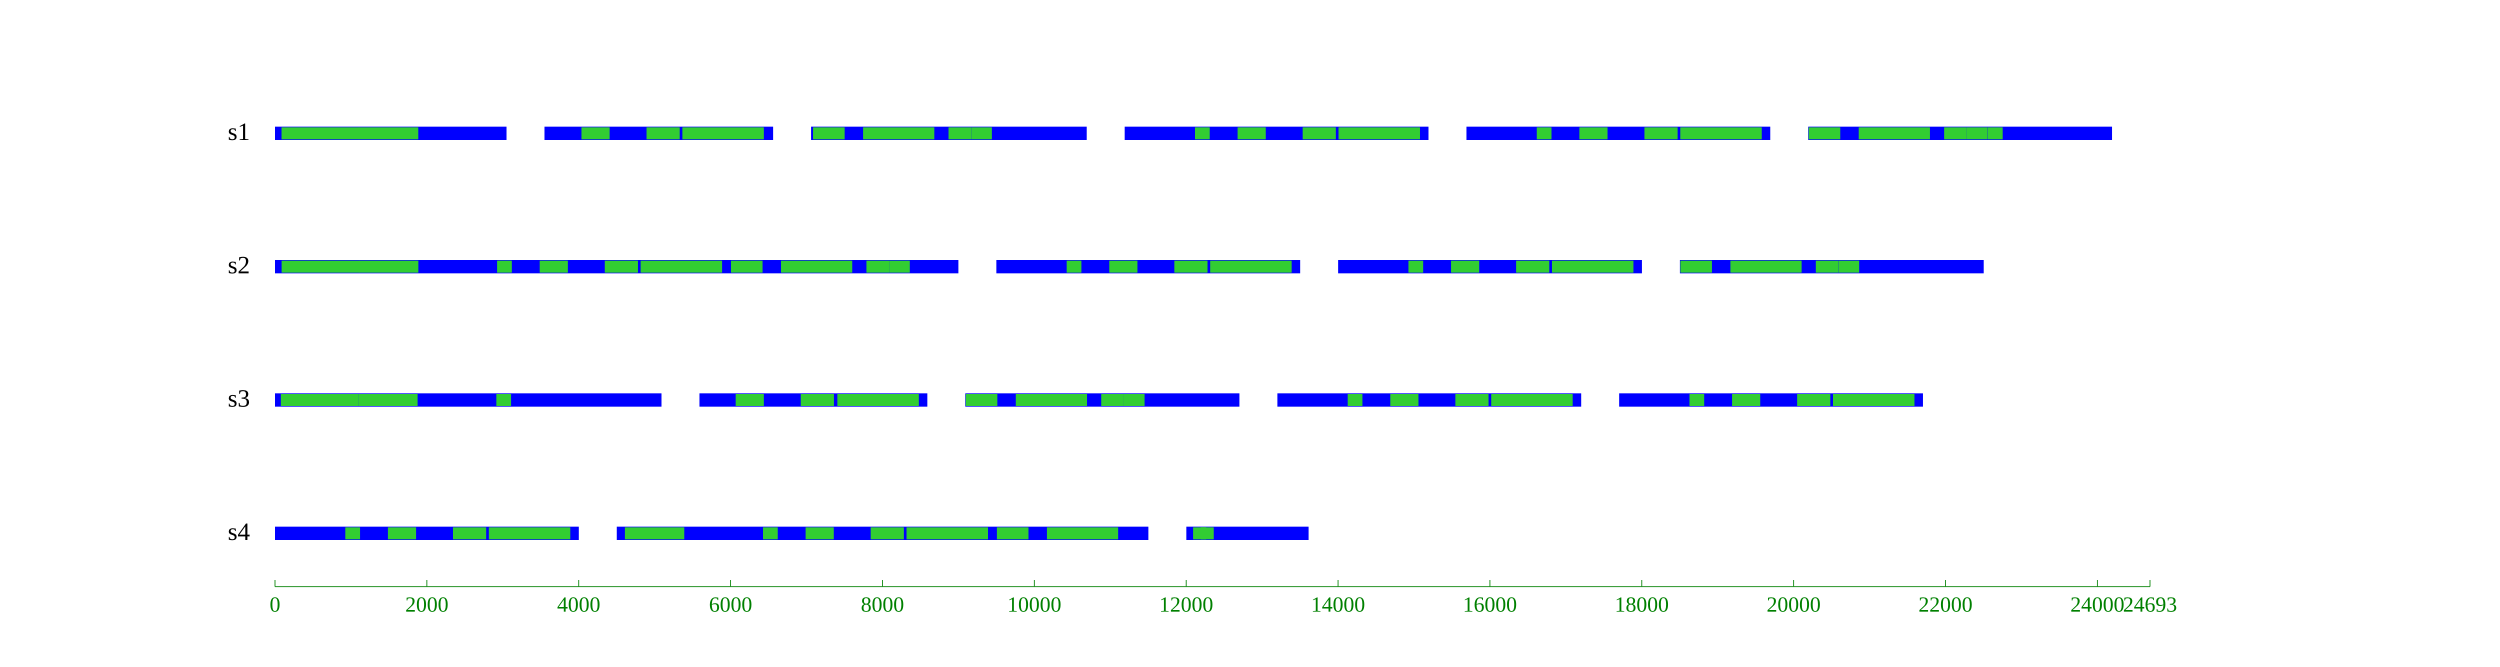
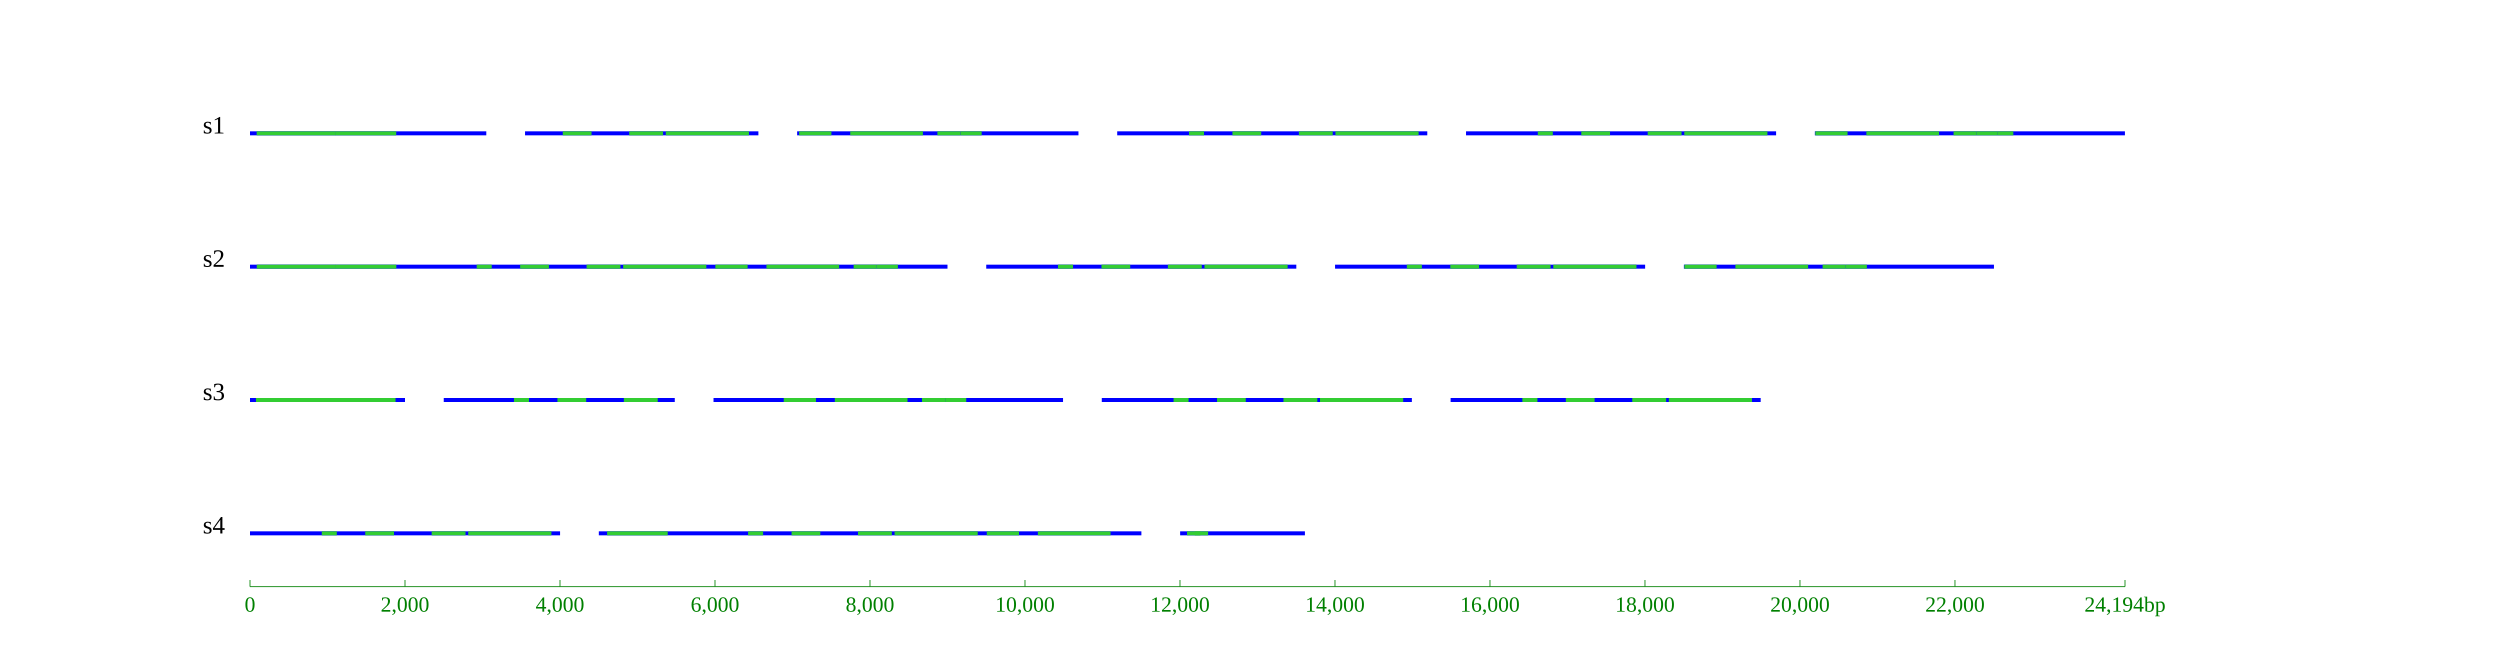
- <svg xmlns="http://www.w3.org/2000/svg" version="1.1" width="1500" height="400">
-   <text x="150" y="84" font-size="15px" fill="black" text-anchor="end">s1</text>
-   <text x="150" y="164" font-size="15px" fill="black" text-anchor="end">s2</text>
-   <text x="150" y="244" font-size="15px" fill="black" text-anchor="end">s3</text>
-   <text x="150" y="324" font-size="15px" fill="black" text-anchor="end">s4</text>
-   <line x1="165" y1="352" x2="1290" y2="352" style="stroke:green;stroke-width:0.5" />
-   <line x1="165" y1="348" x2="165" y2="352" style="stroke:green;stroke-width:0.5;opacity:1" />
-   <text x="165" y="367" font-size="13px" fill="green" text-anchor="middle" font-family="Times New Roman">0</text>
-   <line x1="256.119" y1="348" x2="256.119" y2="352" style="stroke:green;stroke-width:0.5;opacity:1" />
-   <text x="256.119" y="367" font-size="13px" fill="green" text-anchor="middle" font-family="Times New Roman">2000</text>
-   <line x1="347.238" y1="348" x2="347.238" y2="352" style="stroke:green;stroke-width:0.5;opacity:1" />
-   <text x="347.238" y="367" font-size="13px" fill="green" text-anchor="middle" font-family="Times New Roman">4000</text>
-   <line x1="438.357" y1="348" x2="438.357" y2="352" style="stroke:green;stroke-width:0.5;opacity:1" />
-   <text x="438.357" y="367" font-size="13px" fill="green" text-anchor="middle" font-family="Times New Roman">6000</text>
-   <line x1="529.476" y1="348" x2="529.476" y2="352" style="stroke:green;stroke-width:0.5;opacity:1" />
-   <text x="529.476" y="367" font-size="13px" fill="green" text-anchor="middle" font-family="Times New Roman">8000</text>
-   <line x1="620.595" y1="348" x2="620.595" y2="352" style="stroke:green;stroke-width:0.5;opacity:1" />
-   <text x="620.595" y="367" font-size="13px" fill="green" text-anchor="middle" font-family="Times New Roman">10000</text>
-   <line x1="711.714" y1="348" x2="711.714" y2="352" style="stroke:green;stroke-width:0.5;opacity:1" />
-   <text x="711.714" y="367" font-size="13px" fill="green" text-anchor="middle" font-family="Times New Roman">12000</text>
-   <line x1="802.833" y1="348" x2="802.833" y2="352" style="stroke:green;stroke-width:0.5;opacity:1" />
-   <text x="802.833" y="367" font-size="13px" fill="green" text-anchor="middle" font-family="Times New Roman">14000</text>
-   <line x1="893.952" y1="348" x2="893.952" y2="352" style="stroke:green;stroke-width:0.5;opacity:1" />
-   <text x="893.952" y="367" font-size="13px" fill="green" text-anchor="middle" font-family="Times New Roman">16000</text>
-   <line x1="985.07" y1="348" x2="985.07" y2="352" style="stroke:green;stroke-width:0.5;opacity:1" />
-   <text x="985.07" y="367" font-size="13px" fill="green" text-anchor="middle" font-family="Times New Roman">18000</text>
-   <line x1="1076.189" y1="348" x2="1076.189" y2="352" style="stroke:green;stroke-width:0.5;opacity:1" />
-   <text x="1076.189" y="367" font-size="13px" fill="green" text-anchor="middle" font-family="Times New Roman">20000</text>
-   <line x1="1167.308" y1="348" x2="1167.308" y2="352" style="stroke:green;stroke-width:0.5;opacity:1" />
-   <text x="1167.308" y="367" font-size="13px" fill="green" text-anchor="middle" font-family="Times New Roman">22000</text>
-   <line x1="1258.427" y1="348" x2="1258.427" y2="352" style="stroke:green;stroke-width:0.5;opacity:1" />
-   <text x="1258.427" y="367" font-size="13px" fill="green" text-anchor="middle" font-family="Times New Roman">24000</text>
-   <line x1="1290" y1="348" x2="1290" y2="352" style="stroke:green;stroke-width:0.5;opacity:1" />
-   <text x="1290" y="367" font-size="13px" fill="green" text-anchor="middle" font-family="Times New Roman">24693</text>
-   <g>
-     <rect x="165" y="76" width="138.911" height="8" style="fill:blue" />
-   </g>
-   <g>
-     <rect x="326.691" y="76" width="137.18" height="8" style="fill:blue" />
-   </g>
-   <g>
-     <rect x="486.65" y="76" width="165.381" height="8" style="fill:blue" />
-   </g>
-   <g>
-     <rect x="674.81" y="76" width="182.283" height="8" style="fill:blue" />
-   </g>
-   <g>
-     <rect x="879.874" y="76" width="182.283" height="8" style="fill:blue" />
-   </g>
-   <g>
-     <rect x="1084.937" y="76" width="182.283" height="8" style="fill:blue" />
-   </g>
-   <g>
-     <rect x="165" y="156" width="410.035" height="8" style="fill:blue" />
-   </g>
-   <g>
-     <rect x="597.815" y="156" width="182.283" height="8" style="fill:blue" />
-   </g>
-   <g>
-     <rect x="802.878" y="156" width="182.283" height="8" style="fill:blue" />
-   </g>
-   <g>
-     <rect x="1007.941" y="156" width="182.283" height="8" style="fill:blue" />
-   </g>
-   <g>
-     <rect x="165" y="236" width="231.898" height="8" style="fill:blue" />
-   </g>
-   <g>
-     <rect x="419.677" y="236" width="136.724" height="8" style="fill:blue" />
-   </g>
-   <g>
-     <rect x="579.181" y="236" width="164.47" height="8" style="fill:blue" />
-   </g>
-   <g>
-     <rect x="766.431" y="236" width="182.283" height="8" style="fill:blue" />
-   </g>
-   <g>
-     <rect x="971.494" y="236" width="182.283" height="8" style="fill:blue" />
-   </g>
-   <g>
-     <rect x="165" y="316" width="182.283" height="8" style="fill:blue" />
-   </g>
-   <g>
-     <rect x="370.063" y="316" width="318.962" height="8" style="fill:blue" />
-   </g>
-   <g>
-     <rect x="711.805" y="316" width="73.351" height="8" style="fill:blue" />
-   </g>
-   <g style="fill:none">
-     <polygon points="168.918,76.4 168.918,83.6 215.48,83.6 215.48,76.4 " style="fill:rgb(50,205,50);stroke:black;stroke-width:0;opacity:1" />
-   </g>
-   <g style="fill:none">
-     <polygon points="215.343,76.4 215.343,83.6 250.971,83.6 250.971,76.4 " style="fill:rgb(50,205,50);stroke:black;stroke-width:0;opacity:1" />
-   </g>
-   <g style="fill:none">
-     <polygon points="348.878,76.4 348.878,83.6 365.781,83.6 365.781,76.4 " style="fill:rgb(50,205,50);stroke:black;stroke-width:0;opacity:1" />
-   </g>
-   <g style="fill:none">
-     <polygon points="387.922,76.4 387.922,83.6 407.832,83.6 407.832,76.4 " style="fill:rgb(50,205,50);stroke:black;stroke-width:0;opacity:1" />
-   </g>
-   <g style="fill:none">
-     <polygon points="409.427,76.4 409.427,83.6 458.312,83.6 458.312,76.4 " style="fill:rgb(50,205,50);stroke:black;stroke-width:0;opacity:1" />
-   </g>
-   <g style="fill:none">
-     <polygon points="487.834,76.4 487.834,83.6 506.787,83.6 506.787,76.4 " style="fill:rgb(50,205,50);stroke:black;stroke-width:0;opacity:1" />
-   </g>
-   <g style="fill:none">
-     <polygon points="517.858,76.4 517.858,83.6 560.593,83.6 560.593,76.4 " style="fill:rgb(50,205,50);stroke:black;stroke-width:0;opacity:1" />
-   </g>
-   <g style="fill:none">
-     <polygon points="569.113,76.4 569.113,83.6 582.735,83.6 582.735,76.4 " style="fill:rgb(50,205,50);stroke:black;stroke-width:0;opacity:1" />
-   </g>
-   <g style="fill:none">
-     <polygon points="582.735,76.4 582.735,83.6 595.127,83.6 595.127,76.4 " style="fill:rgb(50,205,50);stroke:black;stroke-width:0;opacity:1" />
-   </g>
-   <g style="fill:none">
-     <polygon points="716.999,76.4 716.999,83.6 725.837,83.6 725.837,76.4 " style="fill:rgb(50,205,50);stroke:black;stroke-width:0;opacity:1" />
-   </g>
-   <g style="fill:none">
-     <polygon points="742.557,76.4 742.557,83.6 759.46,83.6 759.46,76.4 " style="fill:rgb(50,205,50);stroke:black;stroke-width:0;opacity:1" />
-   </g>
-   <g style="fill:none">
-     <polygon points="781.602,76.4 781.602,83.6 801.511,83.6 801.511,76.4 " style="fill:rgb(50,205,50);stroke:black;stroke-width:0;opacity:1" />
-   </g>
-   <g style="fill:none">
-     <polygon points="803.106,76.4 803.106,83.6 851.991,83.6 851.991,76.4 " style="fill:rgb(50,205,50);stroke:black;stroke-width:0;opacity:1" />
-   </g>
-   <g style="fill:none">
-     <polygon points="922.062,76.4 922.062,83.6 930.9,83.6 930.9,76.4 " style="fill:rgb(50,205,50);stroke:black;stroke-width:0;opacity:1" />
-   </g>
-   <g style="fill:none">
-     <polygon points="947.621,76.4 947.621,83.6 964.523,83.6 964.523,76.4 " style="fill:rgb(50,205,50);stroke:black;stroke-width:0;opacity:1" />
-   </g>
-   <g style="fill:none">
-     <polygon points="986.665,76.4 986.665,83.6 1006.575,83.6 1006.575,76.4 " style="fill:rgb(50,205,50);stroke:black;stroke-width:0;opacity:1" />
-   </g>
-   <g style="fill:none">
-     <polygon points="1008.169,76.4 1008.169,83.6 1057.054,83.6 1057.054,76.4 " style="fill:rgb(50,205,50);stroke:black;stroke-width:0;opacity:1" />
-   </g>
-   <g style="fill:none">
-     <polygon points="1085.21,76.4 1085.21,83.6 1104.163,83.6 1104.163,76.4 " style="fill:rgb(50,205,50);stroke:black;stroke-width:0;opacity:1" />
-   </g>
-   <g style="fill:none">
-     <polygon points="1115.234,76.4 1115.234,83.6 1157.969,83.6 1157.969,76.4 " style="fill:rgb(50,205,50);stroke:black;stroke-width:0;opacity:1" />
-   </g>
-   <g style="fill:none">
-     <polygon points="1166.488,76.4 1166.488,83.6 1180.111,83.6 1180.111,76.4 " style="fill:rgb(50,205,50);stroke:black;stroke-width:0;opacity:1" />
-   </g>
-   <g style="fill:none">
-     <polygon points="1180.111,76.4 1180.111,83.6 1192.503,83.6 1192.503,76.4 " style="fill:rgb(50,205,50);stroke:black;stroke-width:0;opacity:1" />
-   </g>
-   <g style="fill:none">
-     <polygon points="1192.548,76.4 1192.548,83.6 1201.615,83.6 1201.615,76.4 " style="fill:rgb(50,205,50);stroke:black;stroke-width:0;opacity:1" />
-   </g>
-   <g style="fill:none">
-     <polygon points="168.964,156.4 168.964,163.6 215.525,163.6 215.525,156.4 " style="fill:rgb(50,205,50);stroke:black;stroke-width:0;opacity:1" />
-   </g>
-   <g style="fill:none">
-     <polygon points="215.389,156.4 215.389,163.6 251.016,163.6 251.016,156.4 " style="fill:rgb(50,205,50);stroke:black;stroke-width:0;opacity:1" />
-   </g>
-   <g style="fill:none">
-     <polygon points="298.261,156.4 298.261,163.6 307.1,163.6 307.1,156.4 " style="fill:rgb(50,205,50);stroke:black;stroke-width:0;opacity:1" />
-   </g>
-   <g style="fill:none">
-     <polygon points="323.82,156.4 323.82,163.6 340.723,163.6 340.723,156.4 " style="fill:rgb(50,205,50);stroke:black;stroke-width:0;opacity:1" />
-   </g>
-   <g style="fill:none">
-     <polygon points="362.865,156.4 362.865,163.6 382.774,163.6 382.774,156.4 " style="fill:rgb(50,205,50);stroke:black;stroke-width:0;opacity:1" />
-   </g>
-   <g style="fill:none">
-     <polygon points="384.369,156.4 384.369,163.6 433.254,163.6 433.254,156.4 " style="fill:rgb(50,205,50);stroke:black;stroke-width:0;opacity:1" />
-   </g>
-   <g style="fill:none">
-     <polygon points="438.585,156.4 438.585,163.6 457.537,163.6 457.537,156.4 " style="fill:rgb(50,205,50);stroke:black;stroke-width:0;opacity:1" />
-   </g>
-   <g style="fill:none">
-     <polygon points="468.608,156.4 468.608,163.6 511.343,163.6 511.343,156.4 " style="fill:rgb(50,205,50);stroke:black;stroke-width:0;opacity:1" />
-   </g>
-   <g style="fill:none">
-     <polygon points="519.863,156.4 519.863,163.6 533.485,163.6 533.485,156.4 " style="fill:rgb(50,205,50);stroke:black;stroke-width:0;opacity:1" />
-   </g>
-   <g style="fill:none">
-     <polygon points="533.485,156.4 533.485,163.6 545.877,163.6 545.877,156.4 " style="fill:rgb(50,205,50);stroke:black;stroke-width:0;opacity:1" />
-   </g>
-   <g style="fill:none">
-     <polygon points="640.003,156.4 640.003,163.6 648.842,163.6 648.842,156.4 " style="fill:rgb(50,205,50);stroke:black;stroke-width:0;opacity:1" />
-   </g>
-   <g style="fill:none">
-     <polygon points="665.562,156.4 665.562,163.6 682.464,163.6 682.464,156.4 " style="fill:rgb(50,205,50);stroke:black;stroke-width:0;opacity:1" />
-   </g>
-   <g style="fill:none">
-     <polygon points="704.606,156.4 704.606,163.6 724.516,163.6 724.516,156.4 " style="fill:rgb(50,205,50);stroke:black;stroke-width:0;opacity:1" />
-   </g>
-   <g style="fill:none">
-     <polygon points="726.11,156.4 726.11,163.6 774.996,163.6 774.996,156.4 " style="fill:rgb(50,205,50);stroke:black;stroke-width:0;opacity:1" />
-   </g>
-   <g style="fill:none">
-     <polygon points="845.066,156.4 845.066,163.6 853.905,163.6 853.905,156.4 " style="fill:rgb(50,205,50);stroke:black;stroke-width:0;opacity:1" />
-   </g>
-   <g style="fill:none">
-     <polygon points="870.625,156.4 870.625,163.6 887.528,163.6 887.528,156.4 " style="fill:rgb(50,205,50);stroke:black;stroke-width:0;opacity:1" />
-   </g>
-   <g style="fill:none">
-     <polygon points="909.67,156.4 909.67,163.6 929.579,163.6 929.579,156.4 " style="fill:rgb(50,205,50);stroke:black;stroke-width:0;opacity:1" />
-   </g>
-   <g style="fill:none">
-     <polygon points="931.174,156.4 931.174,163.6 980.059,163.6 980.059,156.4 " style="fill:rgb(50,205,50);stroke:black;stroke-width:0;opacity:1" />
-   </g>
-   <g style="fill:none">
-     <polygon points="1008.215,156.4 1008.215,163.6 1027.167,163.6 1027.167,156.4 " style="fill:rgb(50,205,50);stroke:black;stroke-width:0;opacity:1" />
-   </g>
-   <g style="fill:none">
-     <polygon points="1038.238,156.4 1038.238,163.6 1080.973,163.6 1080.973,156.4 " style="fill:rgb(50,205,50);stroke:black;stroke-width:0;opacity:1" />
-   </g>
-   <g style="fill:none">
-     <polygon points="1089.493,156.4 1089.493,163.6 1103.115,163.6 1103.115,156.4 " style="fill:rgb(50,205,50);stroke:black;stroke-width:0;opacity:1" />
-   </g>
-   <g style="fill:none">
-     <polygon points="1103.115,156.4 1103.115,163.6 1115.507,163.6 1115.507,156.4 " style="fill:rgb(50,205,50);stroke:black;stroke-width:0;opacity:1" />
-   </g>
-   <g style="fill:none">
-     <polygon points="168.508,236.4 168.508,243.6 215.07,243.6 215.07,236.4 " style="fill:rgb(50,205,50);stroke:black;stroke-width:0;opacity:1" />
-   </g>
-   <g style="fill:none">
-     <polygon points="214.933,236.4 214.933,243.6 250.561,243.6 250.561,236.4 " style="fill:rgb(50,205,50);stroke:black;stroke-width:0;opacity:1" />
-   </g>
-   <g style="fill:none">
-     <polygon points="297.806,236.4 297.806,243.6 306.644,243.6 306.644,236.4 " style="fill:rgb(50,205,50);stroke:black;stroke-width:0;opacity:1" />
-   </g>
-   <g style="fill:none">
-     <polygon points="441.409,236.4 441.409,243.6 458.312,243.6 458.312,236.4 " style="fill:rgb(50,205,50);stroke:black;stroke-width:0;opacity:1" />
-   </g>
-   <g style="fill:none">
-     <polygon points="480.454,236.4 480.454,243.6 500.363,243.6 500.363,236.4 " style="fill:rgb(50,205,50);stroke:black;stroke-width:0;opacity:1" />
-   </g>
-   <g style="fill:none">
-     <polygon points="502.413,236.4 502.413,243.6 551.299,243.6 551.299,236.4 " style="fill:rgb(50,205,50);stroke:black;stroke-width:0;opacity:1" />
-   </g>
-   <g style="fill:none">
-     <polygon points="579.455,236.4 579.455,243.6 598.407,243.6 598.407,236.4 " style="fill:rgb(50,205,50);stroke:black;stroke-width:0;opacity:1" />
-   </g>
-   <g style="fill:none">
-     <polygon points="609.478,236.4 609.478,243.6 652.213,243.6 652.213,236.4 " style="fill:rgb(50,205,50);stroke:black;stroke-width:0;opacity:1" />
-   </g>
-   <g style="fill:none">
-     <polygon points="660.733,236.4 660.733,243.6 674.355,243.6 674.355,236.4 " style="fill:rgb(50,205,50);stroke:black;stroke-width:0;opacity:1" />
-   </g>
-   <g style="fill:none">
-     <polygon points="674.355,236.4 674.355,243.6 686.747,243.6 686.747,236.4 " style="fill:rgb(50,205,50);stroke:black;stroke-width:0;opacity:1" />
-   </g>
-   <g style="fill:none">
-     <polygon points="808.619,236.4 808.619,243.6 817.457,243.6 817.457,236.4 " style="fill:rgb(50,205,50);stroke:black;stroke-width:0;opacity:1" />
-   </g>
-   <g style="fill:none">
-     <polygon points="834.177,236.4 834.177,243.6 851.08,243.6 851.08,236.4 " style="fill:rgb(50,205,50);stroke:black;stroke-width:0;opacity:1" />
-   </g>
-   <g style="fill:none">
-     <polygon points="873.222,236.4 873.222,243.6 893.131,243.6 893.131,236.4 " style="fill:rgb(50,205,50);stroke:black;stroke-width:0;opacity:1" />
-   </g>
-   <g style="fill:none">
-     <polygon points="894.726,236.4 894.726,243.6 943.611,243.6 943.611,236.4 " style="fill:rgb(50,205,50);stroke:black;stroke-width:0;opacity:1" />
-   </g>
-   <g style="fill:none">
-     <polygon points="1013.682,236.4 1013.682,243.6 1022.52,243.6 1022.52,236.4 " style="fill:rgb(50,205,50);stroke:black;stroke-width:0;opacity:1" />
-   </g>
-   <g style="fill:none">
-     <polygon points="1039.241,236.4 1039.241,243.6 1056.143,243.6 1056.143,236.4 " style="fill:rgb(50,205,50);stroke:black;stroke-width:0;opacity:1" />
-   </g>
-   <g style="fill:none">
-     <polygon points="1078.285,236.4 1078.285,243.6 1098.195,243.6 1098.195,236.4 " style="fill:rgb(50,205,50);stroke:black;stroke-width:0;opacity:1" />
-   </g>
-   <g style="fill:none">
-     <polygon points="1099.789,236.4 1099.789,243.6 1148.675,243.6 1148.675,236.4 " style="fill:rgb(50,205,50);stroke:black;stroke-width:0;opacity:1" />
-   </g>
-   <g style="fill:none">
-     <polygon points="207.188,316.4 207.188,323.6 216.027,323.6 216.027,316.4 " style="fill:rgb(50,205,50);stroke:black;stroke-width:0;opacity:1" />
-   </g>
-   <g style="fill:none">
-     <polygon points="232.747,316.4 232.747,323.6 249.649,323.6 249.649,316.4 " style="fill:rgb(50,205,50);stroke:black;stroke-width:0;opacity:1" />
-   </g>
-   <g style="fill:none">
-     <polygon points="271.791,316.4 271.791,323.6 291.701,323.6 291.701,316.4 " style="fill:rgb(50,205,50);stroke:black;stroke-width:0;opacity:1" />
-   </g>
-   <g style="fill:none">
-     <polygon points="293.295,316.4 293.295,323.6 342.181,323.6 342.181,316.4 " style="fill:rgb(50,205,50);stroke:black;stroke-width:0;opacity:1" />
-   </g>
-   <g style="fill:none">
-     <polygon points="374.938,316.4 374.938,323.6 410.566,323.6 410.566,316.4 " style="fill:rgb(50,205,50);stroke:black;stroke-width:0;opacity:1" />
-   </g>
-   <g style="fill:none">
-     <polygon points="457.811,316.4 457.811,323.6 466.649,323.6 466.649,316.4 " style="fill:rgb(50,205,50);stroke:black;stroke-width:0;opacity:1" />
-   </g>
-   <g style="fill:none">
-     <polygon points="483.37,316.4 483.37,323.6 500.272,323.6 500.272,316.4 " style="fill:rgb(50,205,50);stroke:black;stroke-width:0;opacity:1" />
-   </g>
-   <g style="fill:none">
-     <polygon points="522.414,316.4 522.414,323.6 542.324,323.6 542.324,316.4 " style="fill:rgb(50,205,50);stroke:black;stroke-width:0;opacity:1" />
-   </g>
-   <g style="fill:none">
-     <polygon points="543.918,316.4 543.918,323.6 592.803,323.6 592.803,316.4 " style="fill:rgb(50,205,50);stroke:black;stroke-width:0;opacity:1" />
-   </g>
-   <g style="fill:none">
-     <polygon points="598.134,316.4 598.134,323.6 617.087,323.6 617.087,316.4 " style="fill:rgb(50,205,50);stroke:black;stroke-width:0;opacity:1" />
-   </g>
-   <g style="fill:none">
-     <polygon points="628.158,316.4 628.158,323.6 670.892,323.6 670.892,316.4 " style="fill:rgb(50,205,50);stroke:black;stroke-width:0;opacity:1" />
-   </g>
-   <g style="fill:none">
-     <polygon points="715.86,316.4 715.86,323.6 728.252,323.6 728.252,316.4 " style="fill:rgb(50,205,50);stroke:black;stroke-width:0;opacity:1" />
-   </g>
-   <g style="fill:none">
-     <polygon points="720.416,316.4 720.416,323.6 723.696,323.6 723.696,316.4 " style="fill:rgb(50,205,50);stroke:black;stroke-width:0;opacity:1" />
+ <svg xmlns="http://www.w3.org/2000/svg" version="1.1" width="1500" height="400" style="background-color:white;">
+   <text x="135" y="80.08" font-size="15px" fill="black" text-anchor="end">s1</text>
+   <text x="135" y="160.08" font-size="15px" fill="black" text-anchor="end">s2</text>
+   <text x="135" y="240.08" font-size="15px" fill="black" text-anchor="end">s3</text>
+   <text x="135" y="320.08" font-size="15px" fill="black" text-anchor="end">s4</text>
+   <line x1="150" y1="352" x2="1275" y2="352" style="stroke:green;stroke-width:0.5" />
+   <line x1="150" y1="348" x2="150" y2="352" style="stroke:green;stroke-width:0.5;opacity:1" />
+   <text x="150" y="367" font-size="13px" fill="green" text-anchor="middle" font-family="Times New Roman">0</text>
+   <line x1="242.998" y1="348" x2="242.998" y2="352" style="stroke:green;stroke-width:0.5;opacity:1" />
+   <text x="242.998" y="367" font-size="13px" fill="green" text-anchor="middle" font-family="Times New Roman">2,000</text>
+   <line x1="335.997" y1="348" x2="335.997" y2="352" style="stroke:green;stroke-width:0.5;opacity:1" />
+   <text x="335.997" y="367" font-size="13px" fill="green" text-anchor="middle" font-family="Times New Roman">4,000</text>
+   <line x1="428.995" y1="348" x2="428.995" y2="352" style="stroke:green;stroke-width:0.5;opacity:1" />
+   <text x="428.995" y="367" font-size="13px" fill="green" text-anchor="middle" font-family="Times New Roman">6,000</text>
+   <line x1="521.993" y1="348" x2="521.993" y2="352" style="stroke:green;stroke-width:0.5;opacity:1" />
+   <text x="521.993" y="367" font-size="13px" fill="green" text-anchor="middle" font-family="Times New Roman">8,000</text>
+   <line x1="614.991" y1="348" x2="614.991" y2="352" style="stroke:green;stroke-width:0.5;opacity:1" />
+   <text x="614.991" y="367" font-size="13px" fill="green" text-anchor="middle" font-family="Times New Roman">10,000</text>
+   <line x1="707.99" y1="348" x2="707.99" y2="352" style="stroke:green;stroke-width:0.5;opacity:1" />
+   <text x="707.99" y="367" font-size="13px" fill="green" text-anchor="middle" font-family="Times New Roman">12,000</text>
+   <line x1="800.988" y1="348" x2="800.988" y2="352" style="stroke:green;stroke-width:0.5;opacity:1" />
+   <text x="800.988" y="367" font-size="13px" fill="green" text-anchor="middle" font-family="Times New Roman">14,000</text>
+   <line x1="893.986" y1="348" x2="893.986" y2="352" style="stroke:green;stroke-width:0.5;opacity:1" />
+   <text x="893.986" y="367" font-size="13px" fill="green" text-anchor="middle" font-family="Times New Roman">16,000</text>
+   <line x1="986.984" y1="348" x2="986.984" y2="352" style="stroke:green;stroke-width:0.5;opacity:1" />
+   <text x="986.984" y="367" font-size="13px" fill="green" text-anchor="middle" font-family="Times New Roman">18,000</text>
+   <line x1="1079.983" y1="348" x2="1079.983" y2="352" style="stroke:green;stroke-width:0.5;opacity:1" />
+   <text x="1079.983" y="367" font-size="13px" fill="green" text-anchor="middle" font-family="Times New Roman">20,000</text>
+   <line x1="1172.981" y1="348" x2="1172.981" y2="352" style="stroke:green;stroke-width:0.5;opacity:1" />
+   <text x="1172.981" y="367" font-size="13px" fill="green" text-anchor="middle" font-family="Times New Roman">22,000</text>
+   <line x1="1275" y1="348" x2="1275" y2="352" style="stroke:green;stroke-width:0.5;opacity:1" />
+   <text x="1275" y="367" font-size="13px" fill="green" text-anchor="middle" font-family="Times New Roman">24,194bp</text>
+   <g>
+     <rect x="150" y="78.8" width="141.776" height="2.4" style="fill:blue" />
+   </g>
+   <g>
+     <rect x="315.025" y="78.8" width="140.009" height="2.4" style="fill:blue" />
+   </g>
+   <g>
+     <rect x="478.284" y="78.8" width="168.792" height="2.4" style="fill:blue" />
+   </g>
+   <g>
+     <rect x="670.325" y="78.8" width="186.043" height="2.4" style="fill:blue" />
+   </g>
+   <g>
+     <rect x="879.618" y="78.8" width="186.043" height="2.4" style="fill:blue" />
+   </g>
+   <g>
+     <rect x="1088.91" y="78.8" width="186.043" height="2.4" style="fill:blue" />
+   </g>
+   <g>
+     <rect x="150" y="158.8" width="418.492" height="2.4" style="fill:blue" />
+   </g>
+   <g>
+     <rect x="591.742" y="158.8" width="186.043" height="2.4" style="fill:blue" />
+   </g>
+   <g>
+     <rect x="801.034" y="158.8" width="186.043" height="2.4" style="fill:blue" />
+   </g>
+   <g>
+     <rect x="1010.327" y="158.8" width="186.043" height="2.4" style="fill:blue" />
+   </g>
+   <g>
+     <rect x="150" y="238.8" width="92.998" height="2.4" style="fill:blue" />
+   </g>
+   <g>
+     <rect x="266.248" y="238.8" width="138.614" height="2.4" style="fill:blue" />
+   </g>
+   <g>
+     <rect x="428.111" y="238.8" width="209.711" height="2.4" style="fill:blue" />
+   </g>
+   <g>
+     <rect x="661.072" y="238.8" width="186.043" height="2.4" style="fill:blue" />
+   </g>
+   <g>
+     <rect x="870.365" y="238.8" width="186.043" height="2.4" style="fill:blue" />
+   </g>
+   <g>
+     <rect x="150" y="318.8" width="186.043" height="2.4" style="fill:blue" />
+   </g>
+   <g>
+     <rect x="359.293" y="318.8" width="325.54" height="2.4" style="fill:blue" />
+   </g>
+   <g>
+     <rect x="708.083" y="318.8" width="74.864" height="2.4" style="fill:blue" />
+   </g>
+   <g style="fill:none">
+     <polygon points="153.999,78.8 153.999,81.2 201.521,81.2 201.521,78.8 " style="fill:rgb(50,205,50);stroke:black;stroke-width:0;opacity:1" />
+   </g>
+   <g style="fill:none">
+     <polygon points="201.382,78.8 201.382,81.2 237.744,81.2 237.744,78.8 " style="fill:rgb(50,205,50);stroke:black;stroke-width:0;opacity:1" />
+   </g>
+   <g style="fill:none">
+     <polygon points="337.67,78.8 337.67,81.2 354.922,81.2 354.922,78.8 " style="fill:rgb(50,205,50);stroke:black;stroke-width:0;opacity:1" />
+   </g>
+   <g style="fill:none">
+     <polygon points="377.52,78.8 377.52,81.2 397.84,81.2 397.84,78.8 " style="fill:rgb(50,205,50);stroke:black;stroke-width:0;opacity:1" />
+   </g>
+   <g style="fill:none">
+     <polygon points="399.468,78.8 399.468,81.2 449.361,81.2 449.361,78.8 " style="fill:rgb(50,205,50);stroke:black;stroke-width:0;opacity:1" />
+   </g>
+   <g style="fill:none">
+     <polygon points="479.493,78.8 479.493,81.2 498.836,81.2 498.836,78.8 " style="fill:rgb(50,205,50);stroke:black;stroke-width:0;opacity:1" />
+   </g>
+   <g style="fill:none">
+     <polygon points="510.136,78.8 510.136,81.2 553.752,81.2 553.752,78.8 " style="fill:rgb(50,205,50);stroke:black;stroke-width:0;opacity:1" />
+   </g>
+   <g style="fill:none">
+     <polygon points="562.447,78.8 562.447,81.2 576.351,81.2 576.351,78.8 " style="fill:rgb(50,205,50);stroke:black;stroke-width:0;opacity:1" />
+   </g>
+   <g style="fill:none">
+     <polygon points="576.351,78.8 576.351,81.2 588.998,81.2 588.998,78.8 " style="fill:rgb(50,205,50);stroke:black;stroke-width:0;opacity:1" />
+   </g>
+   <g style="fill:none">
+     <polygon points="713.383,78.8 713.383,81.2 722.404,81.2 722.404,78.8 " style="fill:rgb(50,205,50);stroke:black;stroke-width:0;opacity:1" />
+   </g>
+   <g style="fill:none">
+     <polygon points="739.469,78.8 739.469,81.2 756.721,81.2 756.721,78.8 " style="fill:rgb(50,205,50);stroke:black;stroke-width:0;opacity:1" />
+   </g>
+   <g style="fill:none">
+     <polygon points="779.319,78.8 779.319,81.2 799.639,81.2 799.639,78.8 " style="fill:rgb(50,205,50);stroke:black;stroke-width:0;opacity:1" />
+   </g>
+   <g style="fill:none">
+     <polygon points="801.267,78.8 801.267,81.2 851.16,81.2 851.16,78.8 " style="fill:rgb(50,205,50);stroke:black;stroke-width:0;opacity:1" />
+   </g>
+   <g style="fill:none">
+     <polygon points="922.676,78.8 922.676,81.2 931.697,81.2 931.697,78.8 " style="fill:rgb(50,205,50);stroke:black;stroke-width:0;opacity:1" />
+   </g>
+   <g style="fill:none">
+     <polygon points="948.762,78.8 948.762,81.2 966.013,81.2 966.013,78.8 " style="fill:rgb(50,205,50);stroke:black;stroke-width:0;opacity:1" />
+   </g>
+   <g style="fill:none">
+     <polygon points="988.612,78.8 988.612,81.2 1008.932,81.2 1008.932,78.8 " style="fill:rgb(50,205,50);stroke:black;stroke-width:0;opacity:1" />
+   </g>
+   <g style="fill:none">
+     <polygon points="1010.559,78.8 1010.559,81.2 1060.453,81.2 1060.453,78.8 " style="fill:rgb(50,205,50);stroke:black;stroke-width:0;opacity:1" />
+   </g>
+   <g style="fill:none">
+     <polygon points="1089.189,78.8 1089.189,81.2 1108.533,81.2 1108.533,78.8 " style="fill:rgb(50,205,50);stroke:black;stroke-width:0;opacity:1" />
+   </g>
+   <g style="fill:none">
+     <polygon points="1119.832,78.8 1119.832,81.2 1163.449,81.2 1163.449,78.8 " style="fill:rgb(50,205,50);stroke:black;stroke-width:0;opacity:1" />
+   </g>
+   <g style="fill:none">
+     <polygon points="1172.144,78.8 1172.144,81.2 1186.047,81.2 1186.047,78.8 " style="fill:rgb(50,205,50);stroke:black;stroke-width:0;opacity:1" />
+   </g>
+   <g style="fill:none">
+     <polygon points="1186.047,78.8 1186.047,81.2 1198.695,81.2 1198.695,78.8 " style="fill:rgb(50,205,50);stroke:black;stroke-width:0;opacity:1" />
+   </g>
+   <g style="fill:none">
+     <polygon points="1198.741,78.8 1198.741,81.2 1207.995,81.2 1207.995,78.8 " style="fill:rgb(50,205,50);stroke:black;stroke-width:0;opacity:1" />
+   </g>
+   <g style="fill:none">
+     <polygon points="154.045,158.8 154.045,161.2 201.568,161.2 201.568,158.8 " style="fill:rgb(50,205,50);stroke:black;stroke-width:0;opacity:1" />
+   </g>
+   <g style="fill:none">
+     <polygon points="201.428,158.8 201.428,161.2 237.79,161.2 237.79,158.8 " style="fill:rgb(50,205,50);stroke:black;stroke-width:0;opacity:1" />
+   </g>
+   <g style="fill:none">
+     <polygon points="286.01,158.8 286.01,161.2 295.031,161.2 295.031,158.8 " style="fill:rgb(50,205,50);stroke:black;stroke-width:0;opacity:1" />
+   </g>
+   <g style="fill:none">
+     <polygon points="312.096,158.8 312.096,161.2 329.347,161.2 329.347,158.8 " style="fill:rgb(50,205,50);stroke:black;stroke-width:0;opacity:1" />
+   </g>
+   <g style="fill:none">
+     <polygon points="351.946,158.8 351.946,161.2 372.266,161.2 372.266,158.8 " style="fill:rgb(50,205,50);stroke:black;stroke-width:0;opacity:1" />
+   </g>
+   <g style="fill:none">
+     <polygon points="373.893,158.8 373.893,161.2 423.787,161.2 423.787,158.8 " style="fill:rgb(50,205,50);stroke:black;stroke-width:0;opacity:1" />
+   </g>
+   <g style="fill:none">
+     <polygon points="429.227,158.8 429.227,161.2 448.571,161.2 448.571,158.8 " style="fill:rgb(50,205,50);stroke:black;stroke-width:0;opacity:1" />
+   </g>
+   <g style="fill:none">
+     <polygon points="459.87,158.8 459.87,161.2 503.486,161.2 503.486,158.8 " style="fill:rgb(50,205,50);stroke:black;stroke-width:0;opacity:1" />
+   </g>
+   <g style="fill:none">
+     <polygon points="512.182,158.8 512.182,161.2 526.085,161.2 526.085,158.8 " style="fill:rgb(50,205,50);stroke:black;stroke-width:0;opacity:1" />
+   </g>
+   <g style="fill:none">
+     <polygon points="526.085,158.8 526.085,161.2 538.733,161.2 538.733,158.8 " style="fill:rgb(50,205,50);stroke:black;stroke-width:0;opacity:1" />
+   </g>
+   <g style="fill:none">
+     <polygon points="634.8,158.8 634.8,161.2 643.821,161.2 643.821,158.8 " style="fill:rgb(50,205,50);stroke:black;stroke-width:0;opacity:1" />
+   </g>
+   <g style="fill:none">
+     <polygon points="660.886,158.8 660.886,161.2 678.137,161.2 678.137,158.8 " style="fill:rgb(50,205,50);stroke:black;stroke-width:0;opacity:1" />
+   </g>
+   <g style="fill:none">
+     <polygon points="700.736,158.8 700.736,161.2 721.056,161.2 721.056,158.8 " style="fill:rgb(50,205,50);stroke:black;stroke-width:0;opacity:1" />
+   </g>
+   <g style="fill:none">
+     <polygon points="722.683,158.8 722.683,161.2 772.577,161.2 772.577,158.8 " style="fill:rgb(50,205,50);stroke:black;stroke-width:0;opacity:1" />
+   </g>
+   <g style="fill:none">
+     <polygon points="844.093,158.8 844.093,161.2 853.113,161.2 853.113,158.8 " style="fill:rgb(50,205,50);stroke:black;stroke-width:0;opacity:1" />
+   </g>
+   <g style="fill:none">
+     <polygon points="870.179,158.8 870.179,161.2 887.43,161.2 887.43,158.8 " style="fill:rgb(50,205,50);stroke:black;stroke-width:0;opacity:1" />
+   </g>
+   <g style="fill:none">
+     <polygon points="910.028,158.8 910.028,161.2 930.348,161.2 930.348,158.8 " style="fill:rgb(50,205,50);stroke:black;stroke-width:0;opacity:1" />
+   </g>
+   <g style="fill:none">
+     <polygon points="931.976,158.8 931.976,161.2 981.869,161.2 981.869,158.8 " style="fill:rgb(50,205,50);stroke:black;stroke-width:0;opacity:1" />
+   </g>
+   <g style="fill:none">
+     <polygon points="1010.606,158.8 1010.606,161.2 1029.95,161.2 1029.95,158.8 " style="fill:rgb(50,205,50);stroke:black;stroke-width:0;opacity:1" />
+   </g>
+   <g style="fill:none">
+     <polygon points="1041.249,158.8 1041.249,161.2 1084.865,161.2 1084.865,158.8 " style="fill:rgb(50,205,50);stroke:black;stroke-width:0;opacity:1" />
+   </g>
+   <g style="fill:none">
+     <polygon points="1093.56,158.8 1093.56,161.2 1107.464,161.2 1107.464,158.8 " style="fill:rgb(50,205,50);stroke:black;stroke-width:0;opacity:1" />
+   </g>
+   <g style="fill:none">
+     <polygon points="1107.464,158.8 1107.464,161.2 1120.111,161.2 1120.111,158.8 " style="fill:rgb(50,205,50);stroke:black;stroke-width:0;opacity:1" />
+   </g>
+   <g style="fill:none">
+     <polygon points="153.58,238.8 153.58,241.2 201.103,241.2 201.103,238.8 " style="fill:rgb(50,205,50);stroke:black;stroke-width:0;opacity:1" />
+   </g>
+   <g style="fill:none">
+     <polygon points="200.963,238.8 200.963,241.2 237.325,241.2 237.325,238.8 " style="fill:rgb(50,205,50);stroke:black;stroke-width:0;opacity:1" />
+   </g>
+   <g style="fill:none">
+     <polygon points="308.376,238.8 308.376,241.2 317.397,241.2 317.397,238.8 " style="fill:rgb(50,205,50);stroke:black;stroke-width:0;opacity:1" />
+   </g>
+   <g style="fill:none">
+     <polygon points="334.462,238.8 334.462,241.2 351.713,241.2 351.713,238.8 " style="fill:rgb(50,205,50);stroke:black;stroke-width:0;opacity:1" />
+   </g>
+   <g style="fill:none">
+     <polygon points="374.312,238.8 374.312,241.2 394.632,241.2 394.632,238.8 " style="fill:rgb(50,205,50);stroke:black;stroke-width:0;opacity:1" />
+   </g>
+   <g style="fill:none">
+     <polygon points="470.24,238.8 470.24,241.2 489.583,241.2 489.583,238.8 " style="fill:rgb(50,205,50);stroke:black;stroke-width:0;opacity:1" />
+   </g>
+   <g style="fill:none">
+     <polygon points="500.882,238.8 500.882,241.2 544.499,241.2 544.499,238.8 " style="fill:rgb(50,205,50);stroke:black;stroke-width:0;opacity:1" />
+   </g>
+   <g style="fill:none">
+     <polygon points="553.194,238.8 553.194,241.2 567.097,241.2 567.097,238.8 " style="fill:rgb(50,205,50);stroke:black;stroke-width:0;opacity:1" />
+   </g>
+   <g style="fill:none">
+     <polygon points="567.097,238.8 567.097,241.2 579.745,241.2 579.745,238.8 " style="fill:rgb(50,205,50);stroke:black;stroke-width:0;opacity:1" />
+   </g>
+   <g style="fill:none">
+     <polygon points="704.13,238.8 704.13,241.2 713.151,241.2 713.151,238.8 " style="fill:rgb(50,205,50);stroke:black;stroke-width:0;opacity:1" />
+   </g>
+   <g style="fill:none">
+     <polygon points="730.216,238.8 730.216,241.2 747.467,241.2 747.467,238.8 " style="fill:rgb(50,205,50);stroke:black;stroke-width:0;opacity:1" />
+   </g>
+   <g style="fill:none">
+     <polygon points="770.066,238.8 770.066,241.2 790.386,241.2 790.386,238.8 " style="fill:rgb(50,205,50);stroke:black;stroke-width:0;opacity:1" />
+   </g>
+   <g style="fill:none">
+     <polygon points="792.014,238.8 792.014,241.2 841.907,241.2 841.907,238.8 " style="fill:rgb(50,205,50);stroke:black;stroke-width:0;opacity:1" />
+   </g>
+   <g style="fill:none">
+     <polygon points="913.423,238.8 913.423,241.2 922.444,241.2 922.444,238.8 " style="fill:rgb(50,205,50);stroke:black;stroke-width:0;opacity:1" />
+   </g>
+   <g style="fill:none">
+     <polygon points="939.509,238.8 939.509,241.2 956.76,241.2 956.76,238.8 " style="fill:rgb(50,205,50);stroke:black;stroke-width:0;opacity:1" />
+   </g>
+   <g style="fill:none">
+     <polygon points="979.359,238.8 979.359,241.2 999.679,241.2 999.679,238.8 " style="fill:rgb(50,205,50);stroke:black;stroke-width:0;opacity:1" />
+   </g>
+   <g style="fill:none">
+     <polygon points="1001.306,238.8 1001.306,241.2 1051.2,241.2 1051.2,238.8 " style="fill:rgb(50,205,50);stroke:black;stroke-width:0;opacity:1" />
+   </g>
+   <g style="fill:none">
+     <polygon points="193.058,318.8 193.058,321.2 202.079,321.2 202.079,318.8 " style="fill:rgb(50,205,50);stroke:black;stroke-width:0;opacity:1" />
+   </g>
+   <g style="fill:none">
+     <polygon points="219.144,318.8 219.144,321.2 236.395,321.2 236.395,318.8 " style="fill:rgb(50,205,50);stroke:black;stroke-width:0;opacity:1" />
+   </g>
+   <g style="fill:none">
+     <polygon points="258.994,318.8 258.994,321.2 279.314,321.2 279.314,318.8 " style="fill:rgb(50,205,50);stroke:black;stroke-width:0;opacity:1" />
+   </g>
+   <g style="fill:none">
+     <polygon points="280.942,318.8 280.942,321.2 330.835,321.2 330.835,318.8 " style="fill:rgb(50,205,50);stroke:black;stroke-width:0;opacity:1" />
+   </g>
+   <g style="fill:none">
+     <polygon points="364.268,318.8 364.268,321.2 400.63,321.2 400.63,318.8 " style="fill:rgb(50,205,50);stroke:black;stroke-width:0;opacity:1" />
+   </g>
+   <g style="fill:none">
+     <polygon points="448.85,318.8 448.85,321.2 457.871,321.2 457.871,318.8 " style="fill:rgb(50,205,50);stroke:black;stroke-width:0;opacity:1" />
+   </g>
+   <g style="fill:none">
+     <polygon points="474.936,318.8 474.936,321.2 492.187,321.2 492.187,318.8 " style="fill:rgb(50,205,50);stroke:black;stroke-width:0;opacity:1" />
+   </g>
+   <g style="fill:none">
+     <polygon points="514.786,318.8 514.786,321.2 535.106,321.2 535.106,318.8 " style="fill:rgb(50,205,50);stroke:black;stroke-width:0;opacity:1" />
+   </g>
+   <g style="fill:none">
+     <polygon points="536.733,318.8 536.733,321.2 586.627,321.2 586.627,318.8 " style="fill:rgb(50,205,50);stroke:black;stroke-width:0;opacity:1" />
+   </g>
+   <g style="fill:none">
+     <polygon points="592.067,318.8 592.067,321.2 611.411,321.2 611.411,318.8 " style="fill:rgb(50,205,50);stroke:black;stroke-width:0;opacity:1" />
+   </g>
+   <g style="fill:none">
+     <polygon points="622.71,318.8 622.71,321.2 666.326,321.2 666.326,318.8 " style="fill:rgb(50,205,50);stroke:black;stroke-width:0;opacity:1" />
+   </g>
+   <g style="fill:none">
+     <polygon points="712.221,318.8 712.221,321.2 724.869,321.2 724.869,318.8 " style="fill:rgb(50,205,50);stroke:black;stroke-width:0;opacity:1" />
+   </g>
+   <g style="fill:none">
+     <polygon points="716.871,318.8 716.871,321.2 720.219,321.2 720.219,318.8 " style="fill:rgb(50,205,50);stroke:black;stroke-width:0;opacity:1" />
  </g>
</svg>
